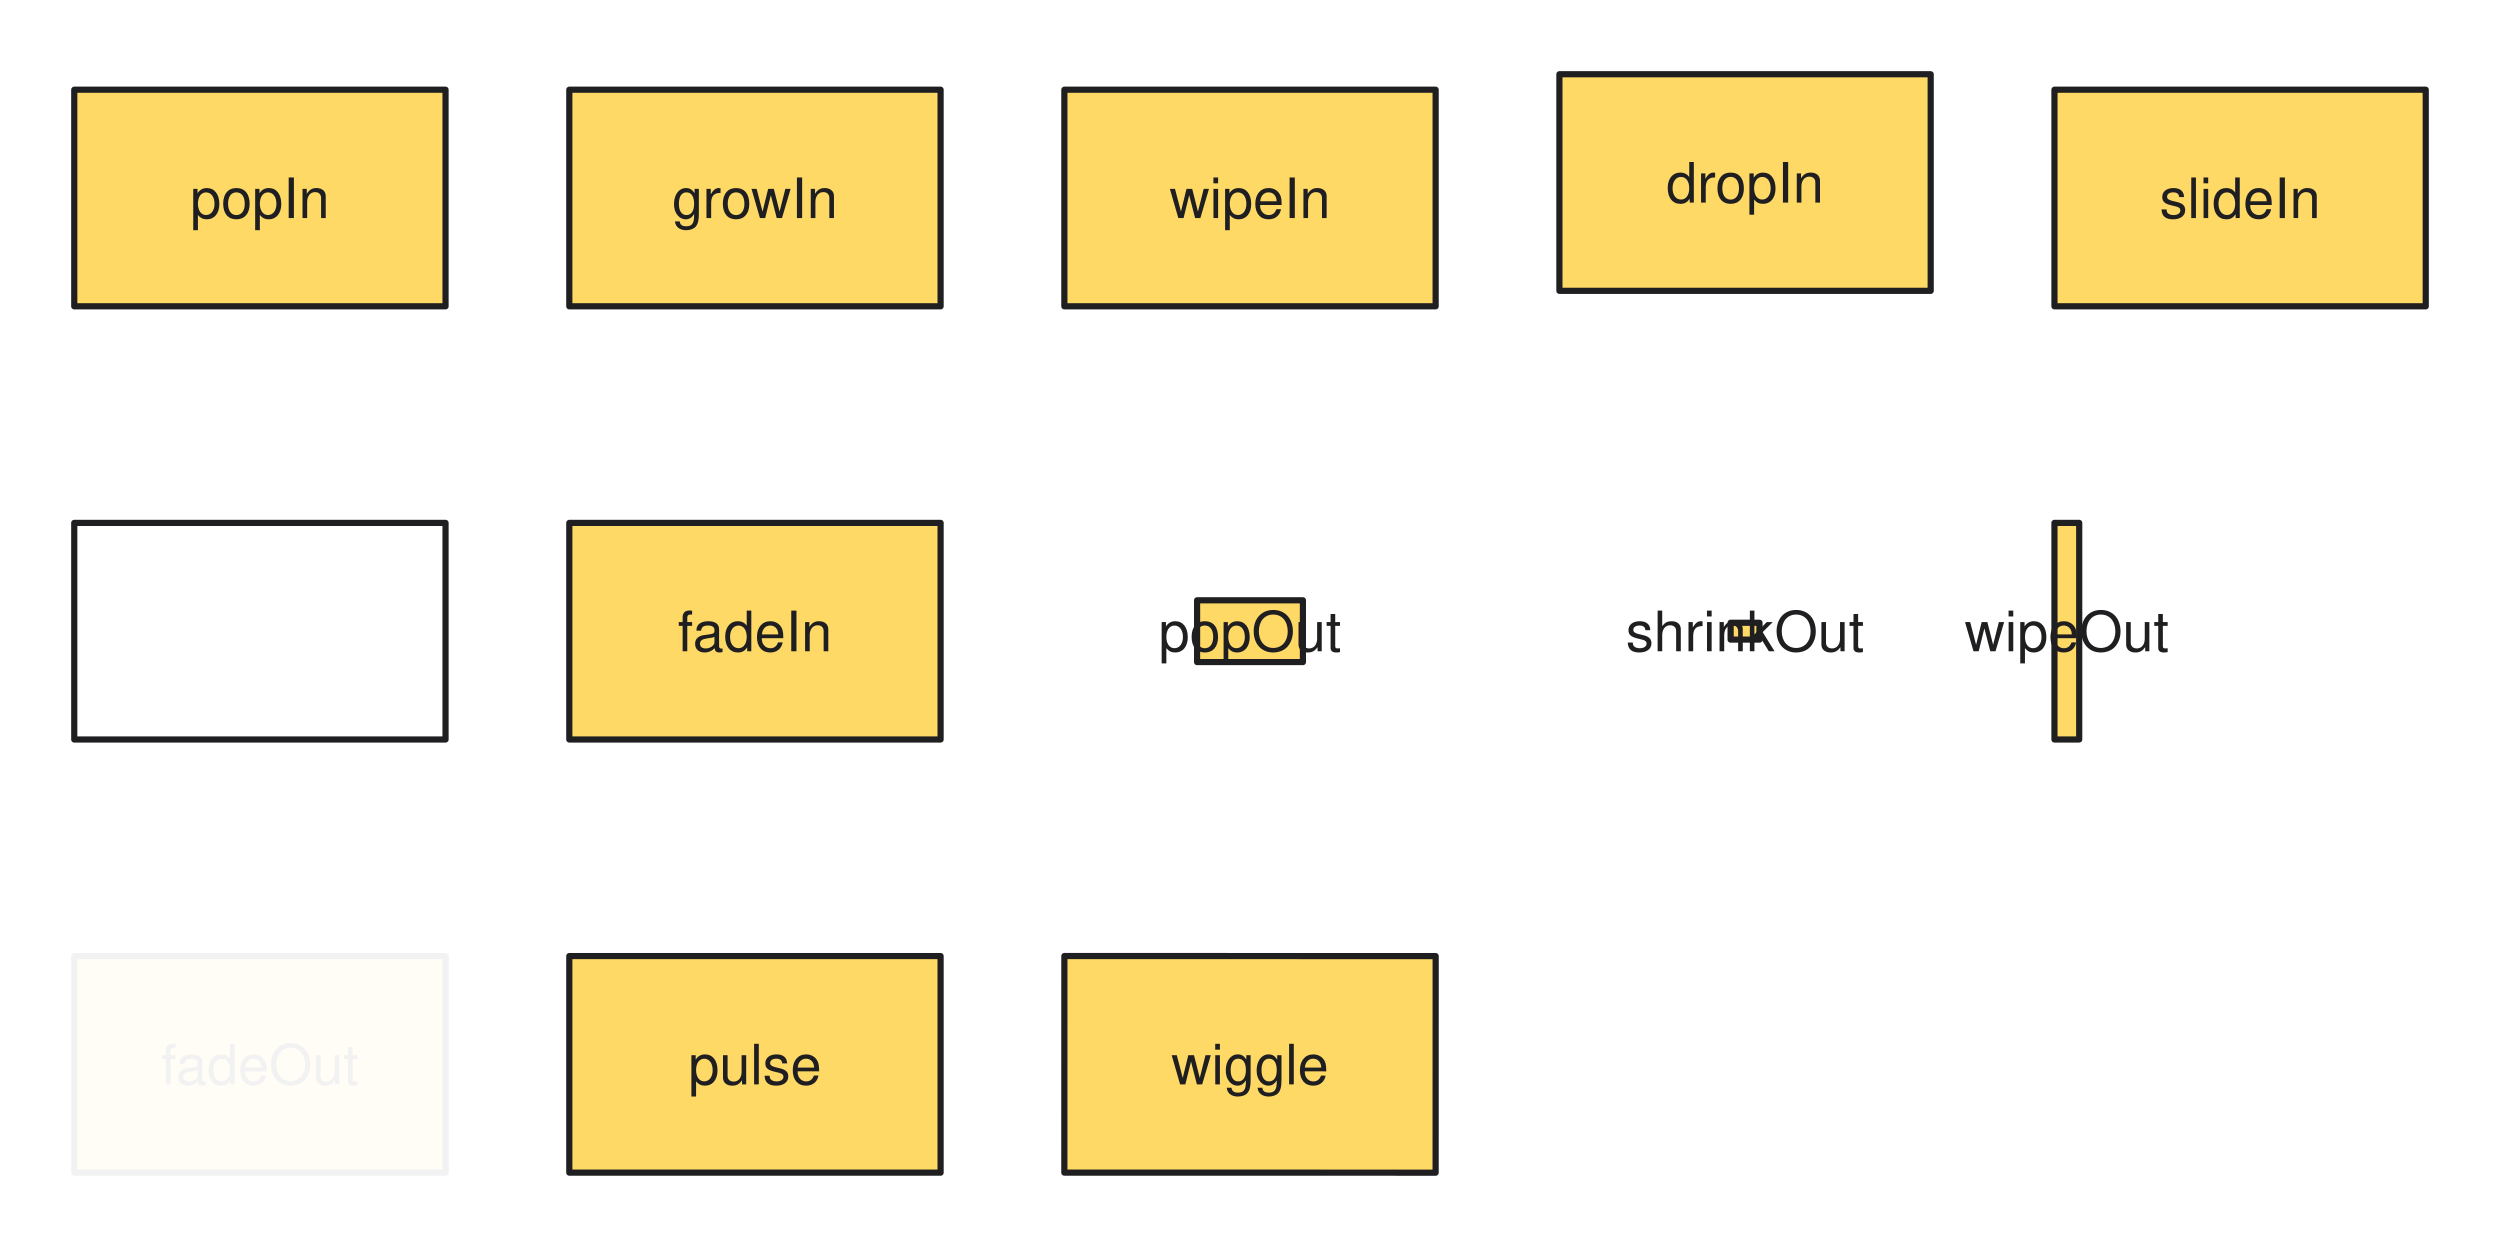
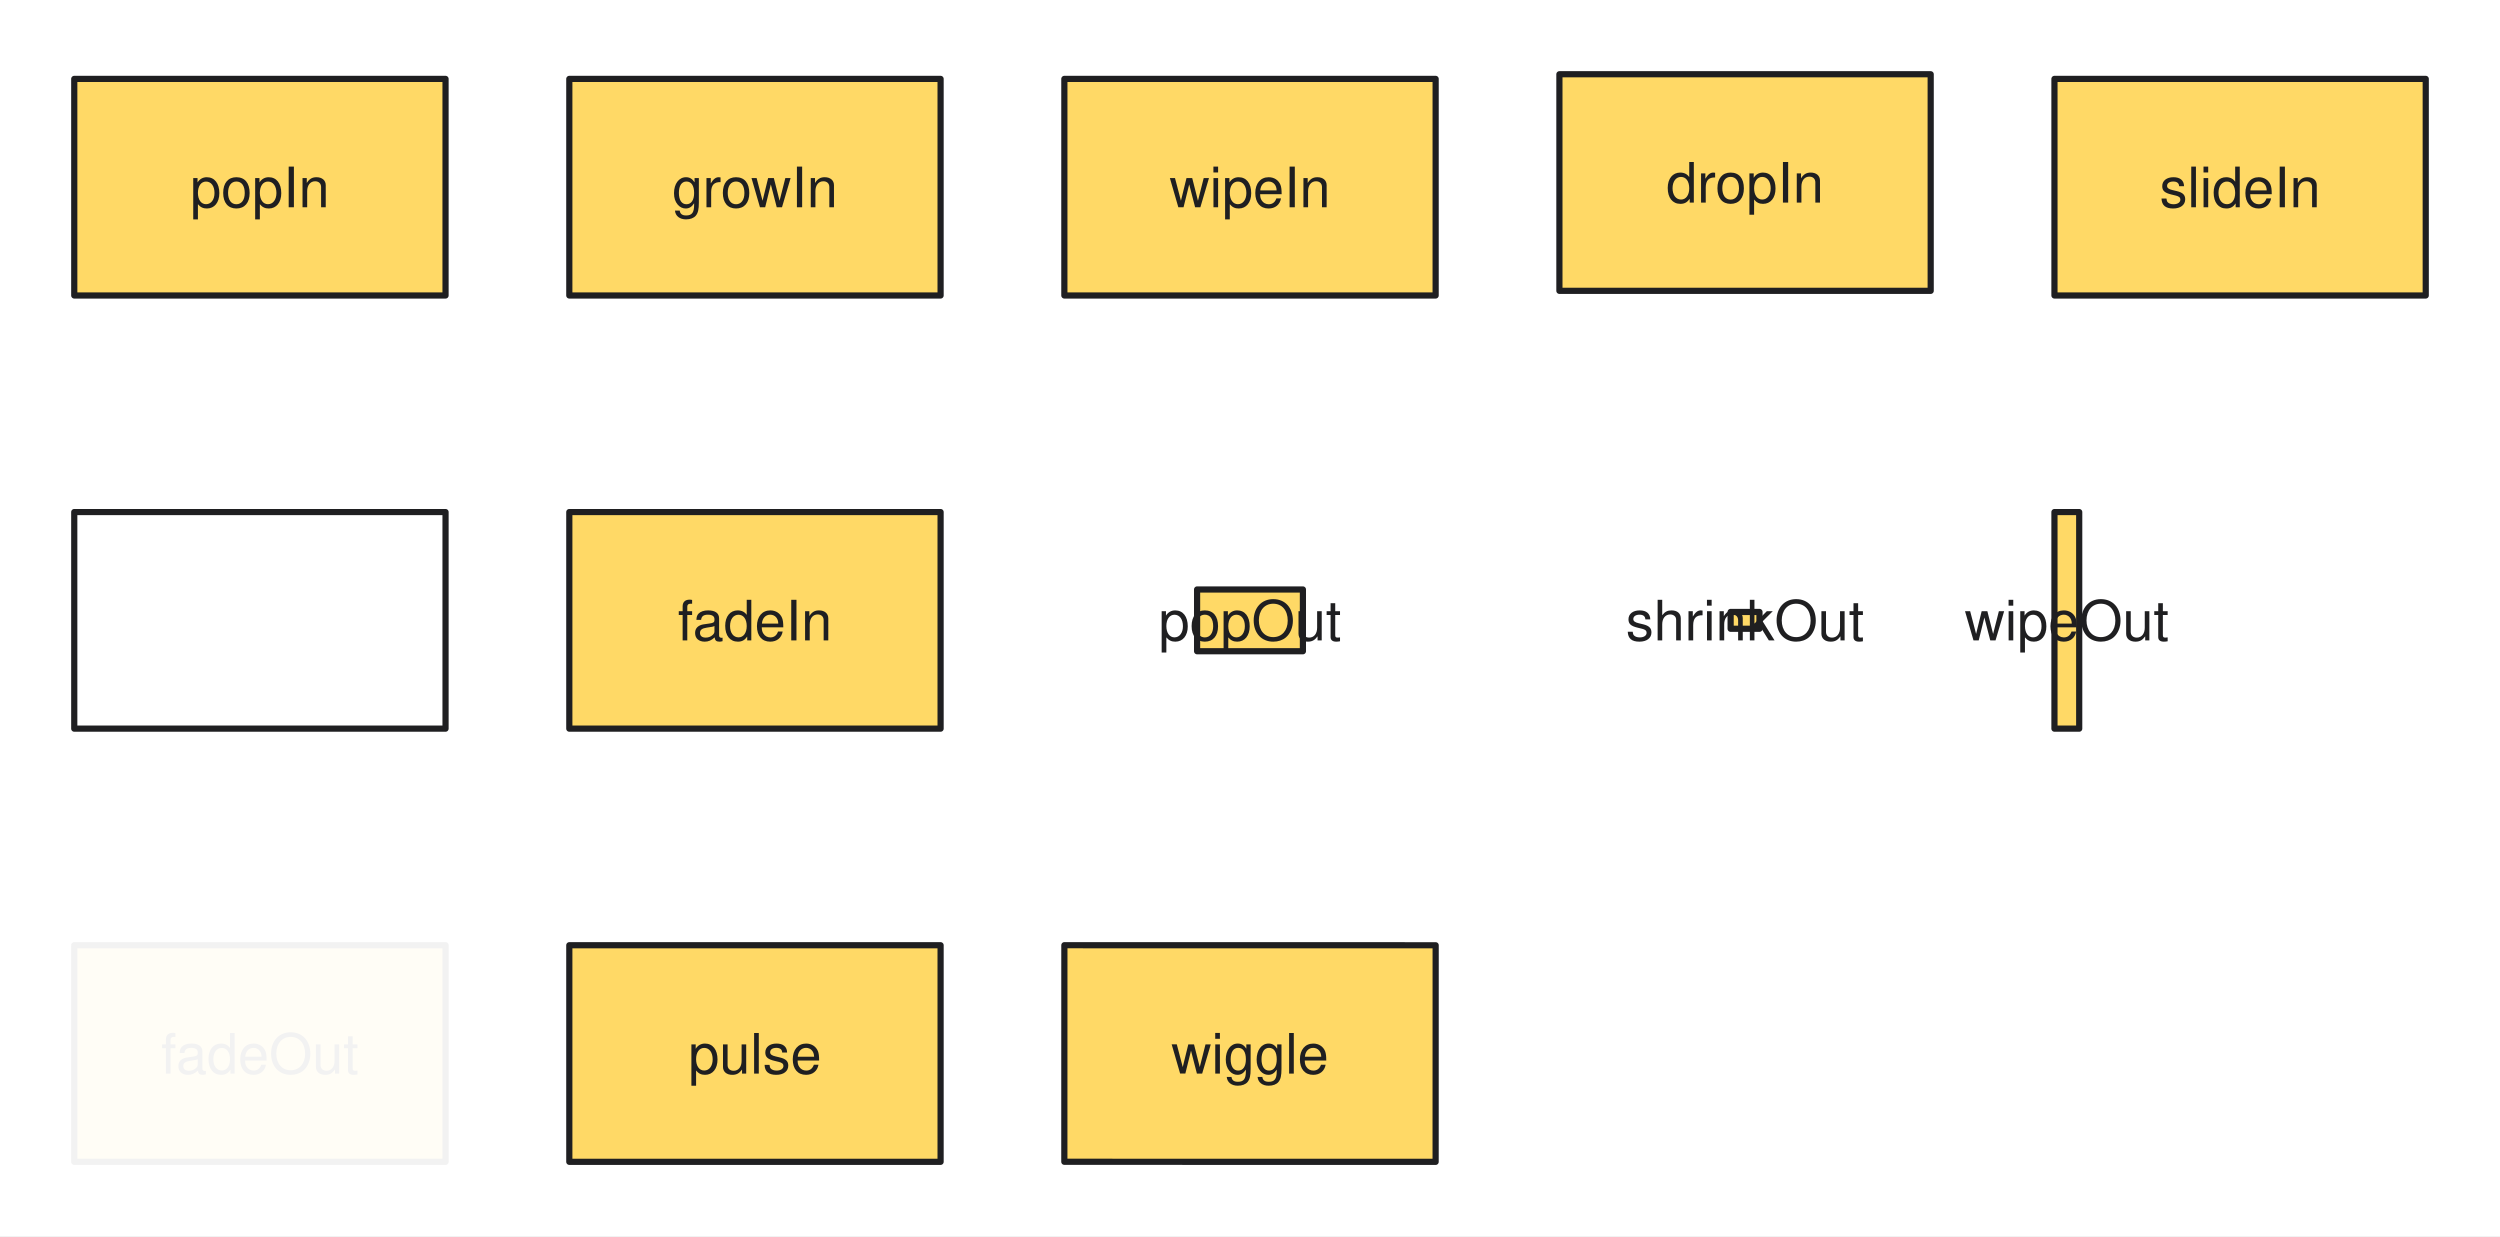
- <svg xmlns="http://www.w3.org/2000/svg" width="808" height="403.01" viewBox="16 91 808 403.01">
-   <rect x="16" y="91" width="808" height="403.01" fill="#ffffff" />
+ <svg xmlns="http://www.w3.org/2000/svg" width="808" height="399.51" viewBox="16 94.5 808 399.51">
+   <rect x="16" y="94.5" width="808" height="399.51" fill="#ffffff" />
  <path d="M40 120 L160 120 L160 190 L40 190 Z" fill="#ffd966" stroke="none" />
  <path d="M40 120 L160 120 L160 190 L40 190 Z" fill="none" stroke="#1f1f21" stroke-width="2" stroke-linecap="round" stroke-linejoin="round" />
  <text x="100" font-family="Helvetica Neue, Helvetica, Arial, sans-serif" font-size="18" fill="#1f1f21" text-anchor="middle">
    <tspan x="100" y="161.48">popIn</tspan>
  </text>
  <path d="M200 120 L320 120 L320 190 L200 190 Z" fill="#ffd966" stroke="none" />
  <path d="M200 120 L320 120 L320 190 L200 190 Z" fill="none" stroke="#1f1f21" stroke-width="2" stroke-linecap="round" stroke-linejoin="round" />
  <text x="260" font-family="Helvetica Neue, Helvetica, Arial, sans-serif" font-size="18" fill="#1f1f21" text-anchor="middle">
    <tspan x="260" y="161.48">growIn</tspan>
  </text>
  <path d="M360 120 L480 120 L480 190 L360 190 Z" fill="#ffd966" stroke="none" />
  <path d="M360 120 L480 120 L480 190 L360 190 Z" fill="none" stroke="#1f1f21" stroke-width="2" stroke-linecap="round" stroke-linejoin="round" />
  <text x="420" font-family="Helvetica Neue, Helvetica, Arial, sans-serif" font-size="18" fill="#1f1f21" text-anchor="middle">
    <tspan x="420" y="161.48">wipeIn</tspan>
  </text>
-   <path d="M520 115 L640 115 L640 185 L520 185 Z" fill="#ffd966" stroke="none" />
-   <path d="M520 115 L640 115 L640 185 L520 185 Z" fill="none" stroke="#1f1f21" stroke-width="2" stroke-linecap="round" stroke-linejoin="round" />
+   <path d="M520 118.5 L640 118.5 L640 188.5 L520 188.5 Z" fill="#ffd966" stroke="none" />
+   <path d="M520 118.5 L640 118.5 L640 188.5 L520 188.5 Z" fill="none" stroke="#1f1f21" stroke-width="2" stroke-linecap="round" stroke-linejoin="round" />
  <text x="580" font-family="Helvetica Neue, Helvetica, Arial, sans-serif" font-size="18" fill="#1f1f21" text-anchor="middle">
-     <tspan x="580" y="156.48">dropIn</tspan>
+     <tspan x="580" y="159.98">dropIn</tspan>
  </text>
  <path d="M680 120 L800 120 L800 190 L680 190 Z" fill="#ffd966" stroke="none" />
  <path d="M680 120 L800 120 L800 190 L680 190 Z" fill="none" stroke="#1f1f21" stroke-width="2" stroke-linecap="round" stroke-linejoin="round" />
  <text x="740" font-family="Helvetica Neue, Helvetica, Arial, sans-serif" font-size="18" fill="#1f1f21" text-anchor="middle">
    <tspan x="740" y="161.48">slideIn</tspan>
  </text>
  <path d="M40 260 L160 260 L160 330 L40 330 L40 260.01" fill="none" stroke="#1f1f21" stroke-width="2" stroke-linecap="round" stroke-linejoin="round" />
  <g opacity="1">
    <path d="M200 260 L320 260 L320 330 L200 330 Z" fill="#ffd966" stroke="none" />
    <path d="M200 260 L320 260 L320 330 L200 330 Z" fill="none" stroke="#1f1f21" stroke-width="2" stroke-linecap="round" stroke-linejoin="round" />
    <text x="260" font-family="Helvetica Neue, Helvetica, Arial, sans-serif" font-size="18" fill="#1f1f21" text-anchor="middle">
      <tspan x="260" y="301.48">fadeIn</tspan>
    </text>
  </g>
  <path d="M402.9 285.02 L437.1 285.02 L437.1 304.98 L402.9 304.98 Z" fill="#ffd966" stroke="none" />
  <path d="M402.9 285.02 L437.1 285.02 L437.1 304.98 L402.9 304.98 Z" fill="none" stroke="#1f1f21" stroke-width="2" stroke-linecap="round" stroke-linejoin="round" />
  <text x="420" font-family="Helvetica Neue, Helvetica, Arial, sans-serif" font-size="18" fill="#1f1f21" text-anchor="middle">
    <tspan x="420" y="301.48">popOut</tspan>
  </text>
  <path d="M575.34 292.28 L584.66 292.28 L584.66 297.72 L575.34 297.72 Z" fill="#ffd966" stroke="none" />
  <path d="M575.34 292.28 L584.66 292.28 L584.66 297.72 L575.34 297.72 Z" fill="none" stroke="#1f1f21" stroke-width="2" stroke-linecap="round" stroke-linejoin="round" />
  <text x="580" font-family="Helvetica Neue, Helvetica, Arial, sans-serif" font-size="18" fill="#1f1f21" text-anchor="middle">
    <tspan x="580" y="301.48">shrinkOut</tspan>
  </text>
  <path d="M680 260 L688 260 L688 330 L680 330 Z" fill="#ffd966" stroke="none" />
  <path d="M680 260 L688 260 L688 330 L680 330 Z" fill="none" stroke="#1f1f21" stroke-width="2" stroke-linecap="round" stroke-linejoin="round" />
  <text x="684" font-family="Helvetica Neue, Helvetica, Arial, sans-serif" font-size="18" fill="#1f1f21" text-anchor="middle">
    <tspan x="684" y="301.48">wipeOut</tspan>
  </text>
  <g opacity="0.06">
    <path d="M40 400 L160 400 L160 470 L40 470 Z" fill="#ffd966" stroke="none" />
    <path d="M40 400 L160 400 L160 470 L40 470 Z" fill="none" stroke="#1f1f21" stroke-width="2" stroke-linecap="round" stroke-linejoin="round" />
    <text x="100" font-family="Helvetica Neue, Helvetica, Arial, sans-serif" font-size="18" fill="#1f1f21" text-anchor="middle">
      <tspan x="100" y="441.48">fadeOut</tspan>
    </text>
  </g>
  <path d="M200 400 L320 400 L320 470 L200 470 Z" fill="#ffd966" stroke="none" />
  <path d="M200 400 L320 400 L320 470 L200 470 Z" fill="none" stroke="#1f1f21" stroke-width="2" stroke-linecap="round" stroke-linejoin="round" />
  <text x="260" font-family="Helvetica Neue, Helvetica, Arial, sans-serif" font-size="18" fill="#1f1f21" text-anchor="middle">
    <tspan x="260" y="441.48">pulse</tspan>
  </text>
  <g transform="rotate(0.01 420 435)">
    <path d="M360 400 L480 400 L480 470 L360 470 Z" fill="#ffd966" stroke="none" />
    <path d="M360 400 L480 400 L480 470 L360 470 Z" fill="none" stroke="#1f1f21" stroke-width="2" stroke-linecap="round" stroke-linejoin="round" />
    <text x="420" font-family="Helvetica Neue, Helvetica, Arial, sans-serif" font-size="18" fill="#1f1f21" text-anchor="middle">
      <tspan x="420" y="441.48">wiggle</tspan>
    </text>
  </g>
</svg>
